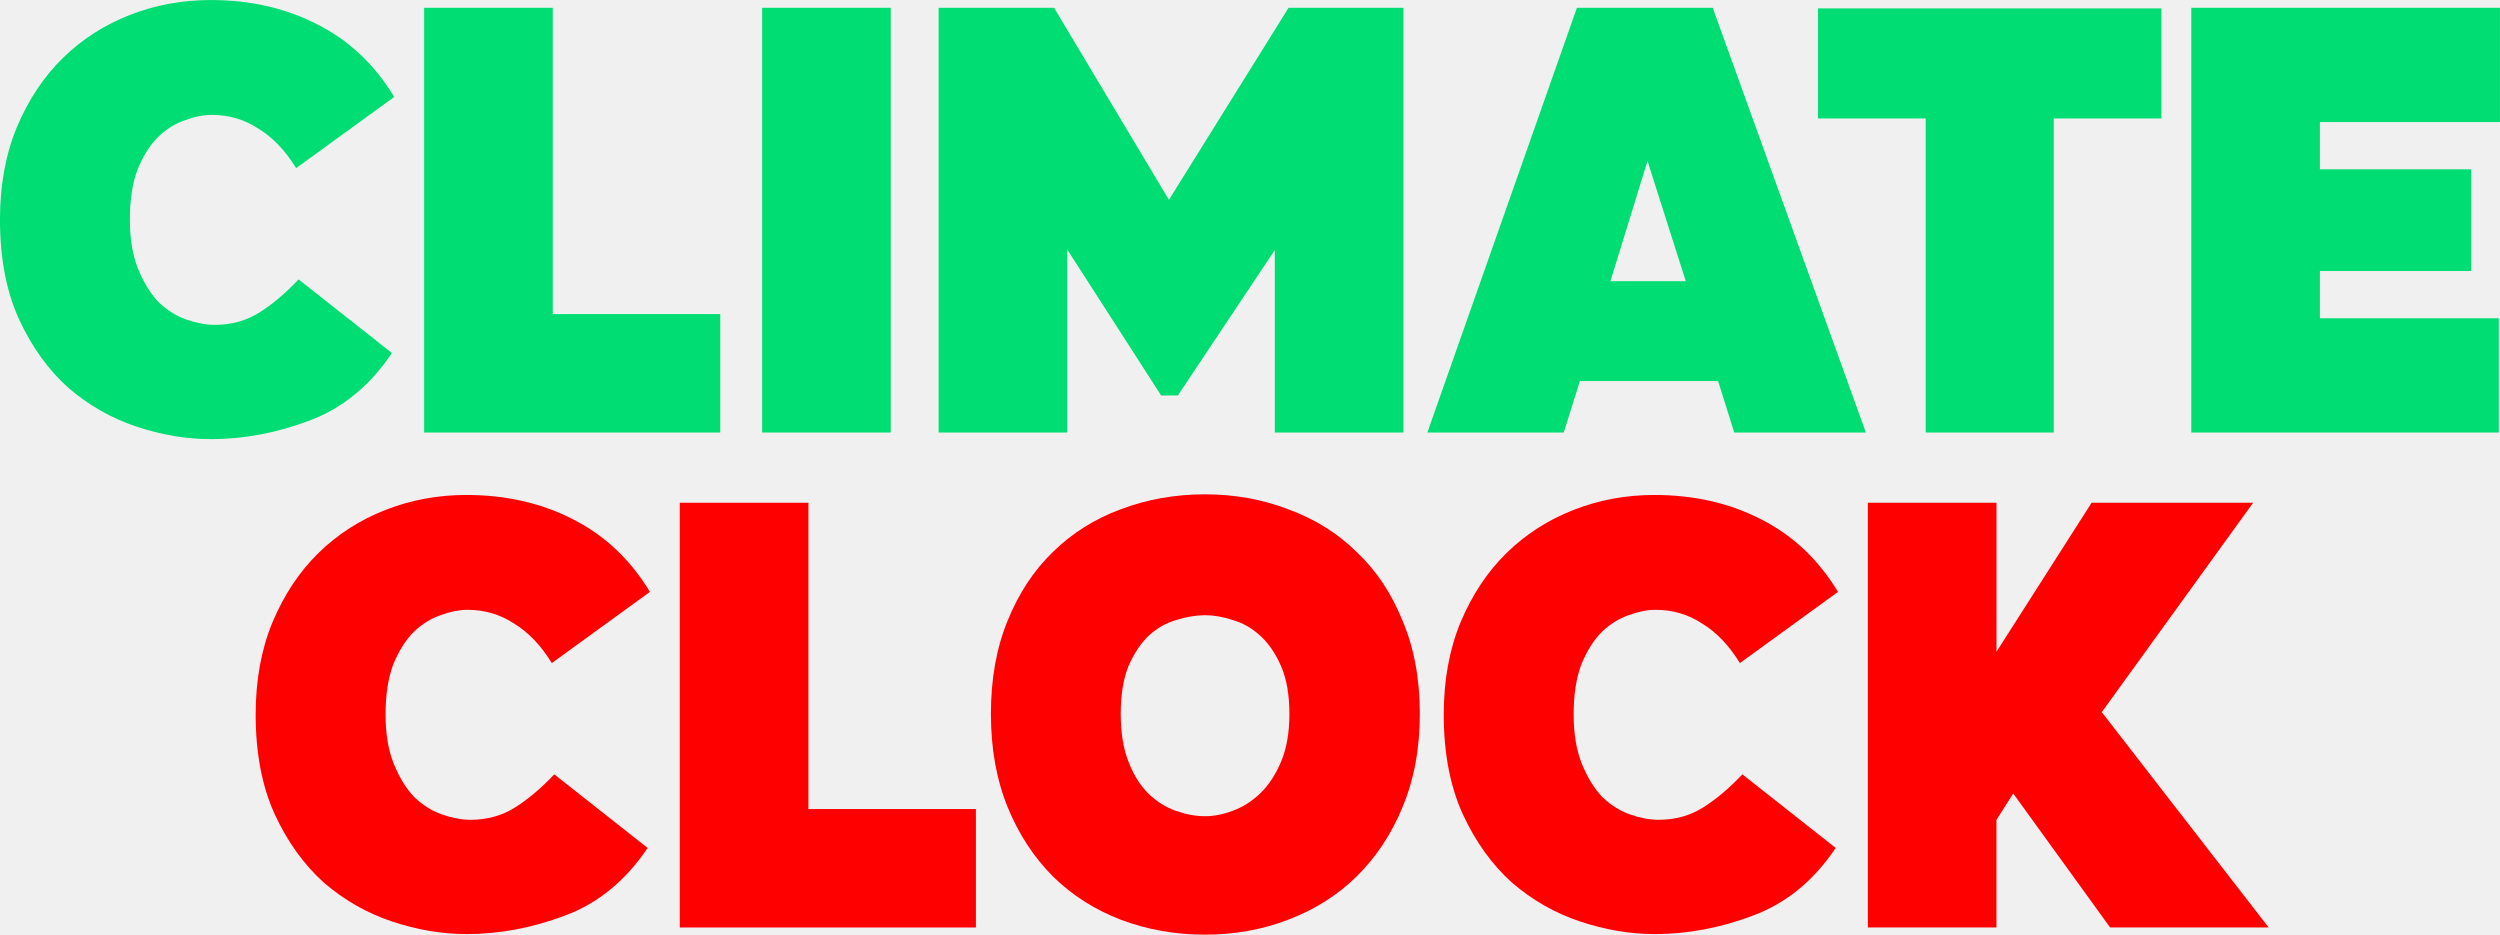
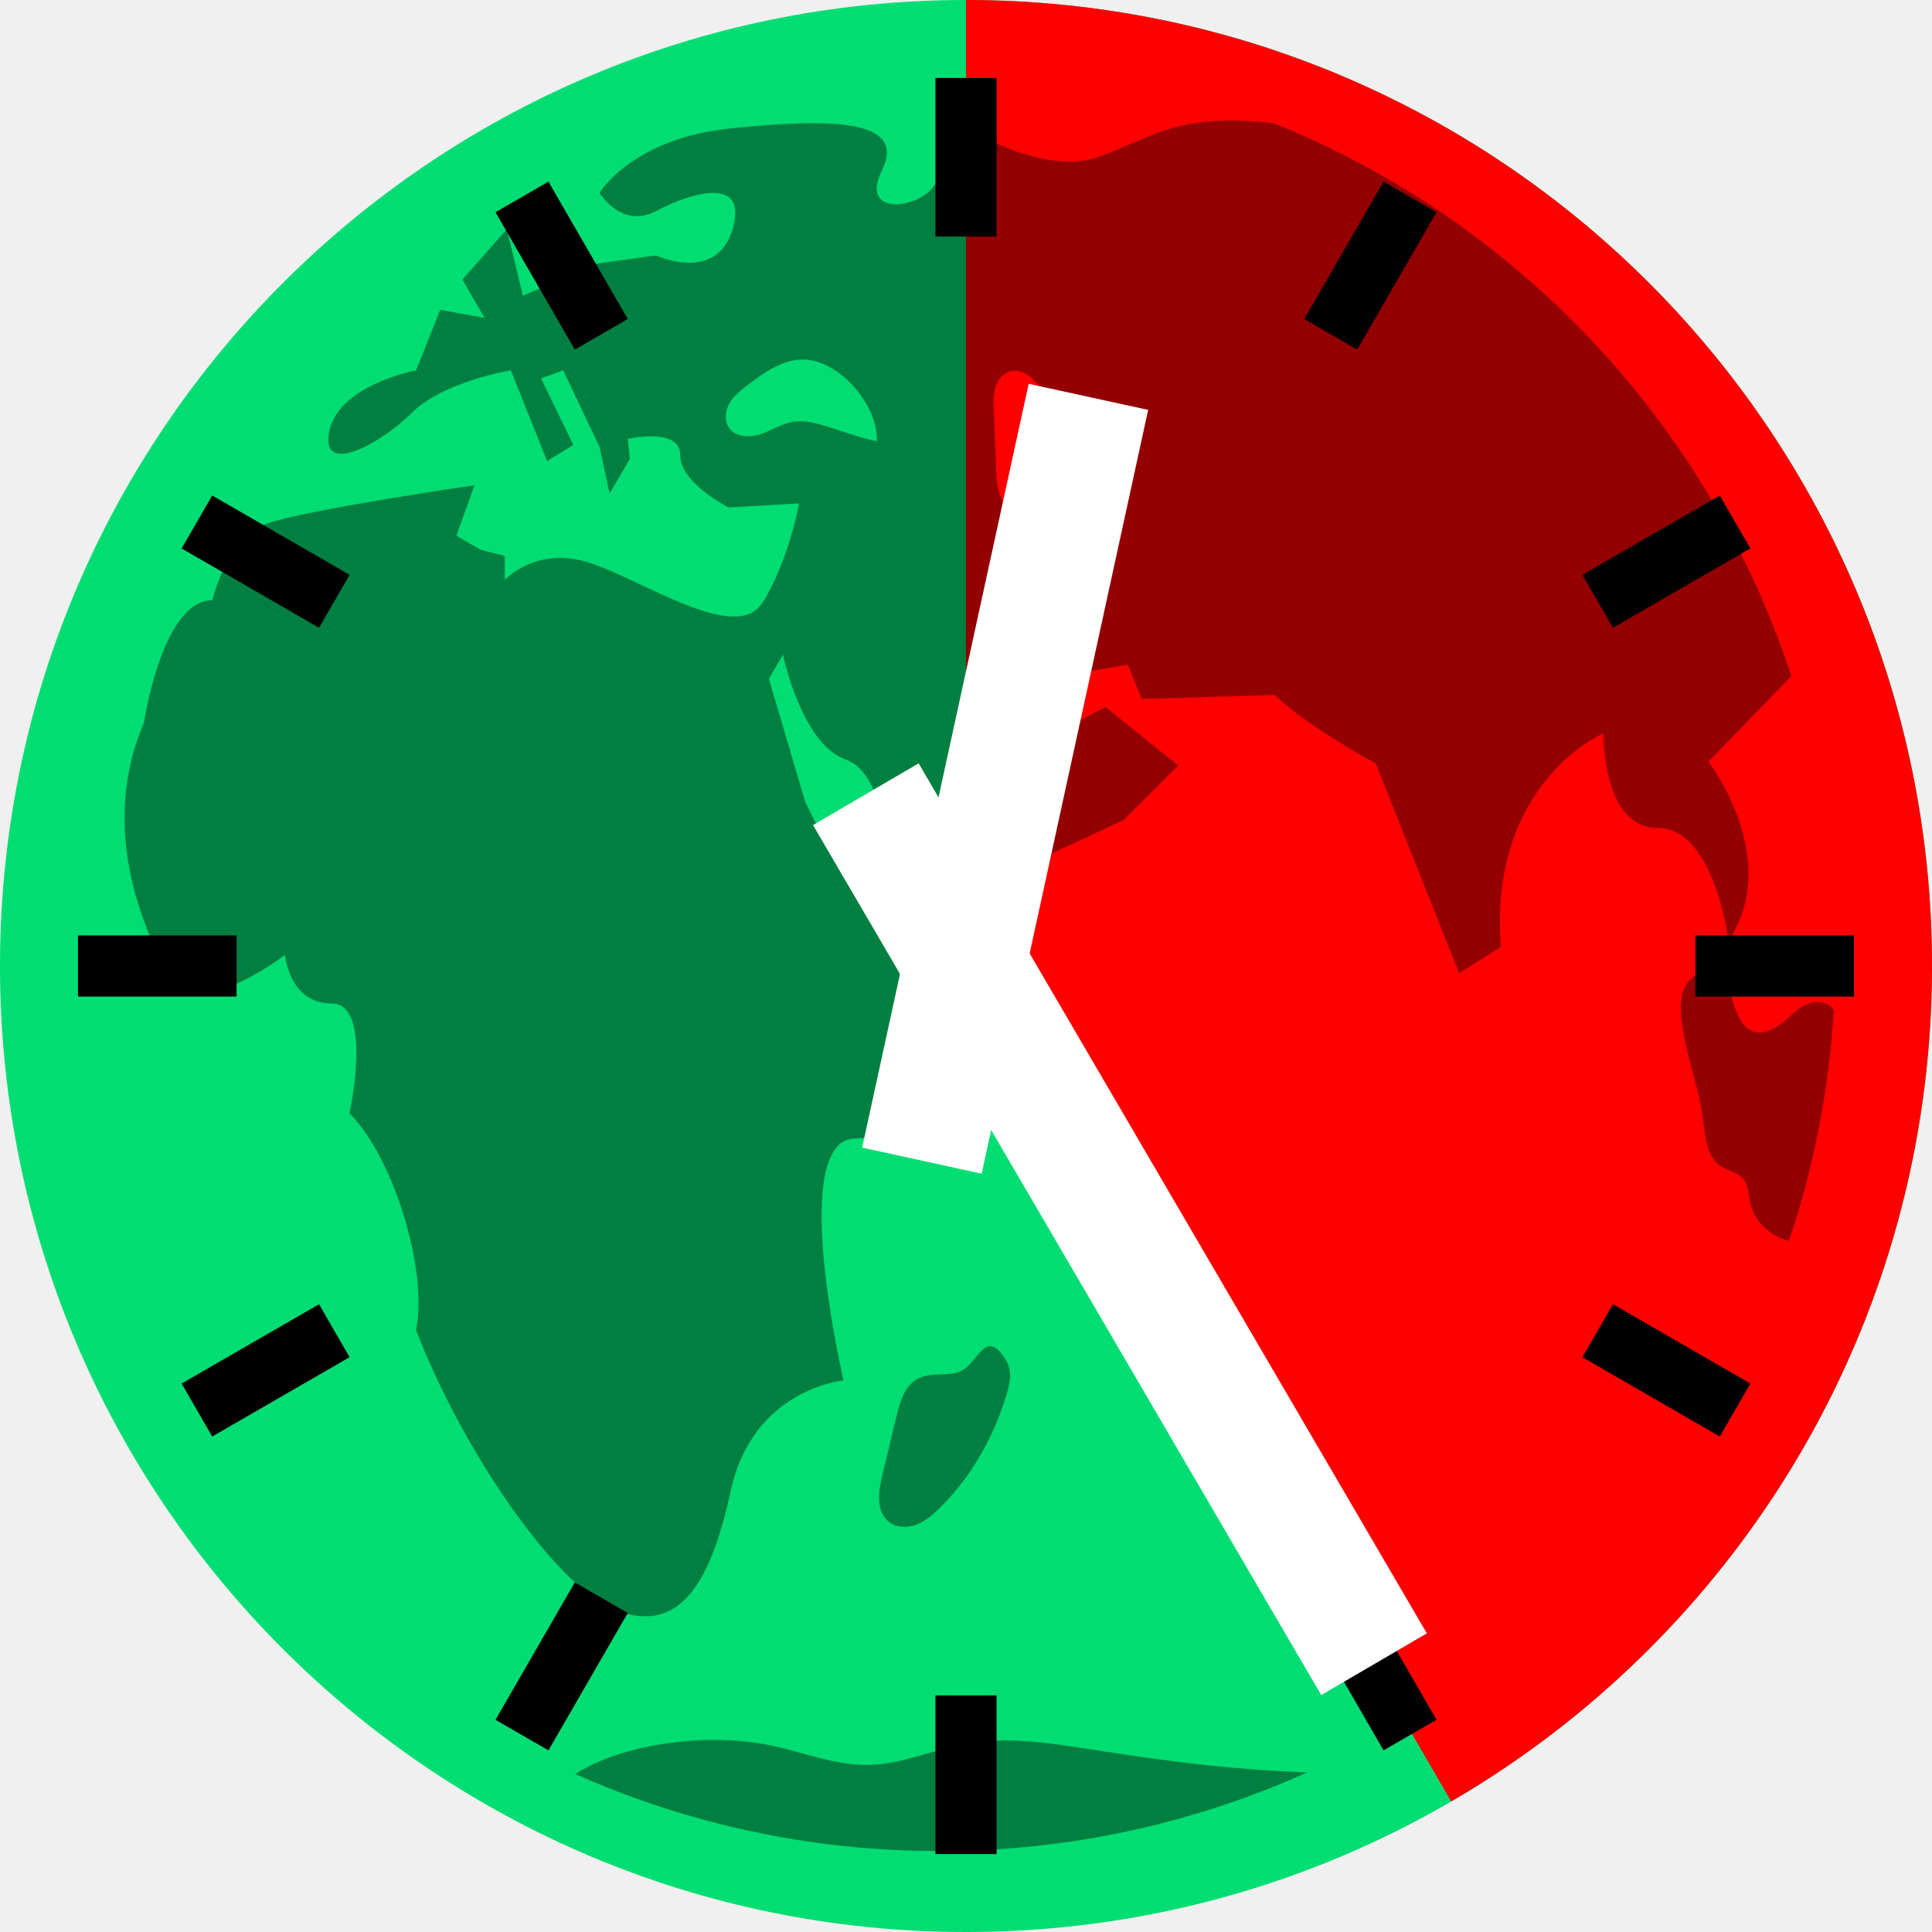
- <svg xmlns="http://www.w3.org/2000/svg" id="svg8" version="1.1" viewBox="0 0 66.342 24.803" height="24.803mm" width="66.342mm">
-   <defs id="defs2" />
-   <g transform="translate(-62.77829,-157.3952)" id="layer1">
-     <g transform="translate(2.267857,48.75893)" id="g850">
-       <path d="m 66.098,120.289 q -0.968,0 -1.968,-0.333 -1,-0.333 -1.81,-1.032 -0.794,-0.714 -1.302,-1.81 -0.508,-1.111 -0.508,-2.651 0,-1.365 0.445,-2.445 0.46,-1.095 1.222,-1.841 0.762,-0.746 1.778,-1.143 1.016,-0.397 2.143,-0.397 1.587,0 2.842,0.651 1.254,0.635 2.032,1.921 l -2.603,1.889 q -0.429,-0.699 -1,-1.048 -0.556,-0.365 -1.238,-0.365 -0.333,0 -0.714,0.143 -0.381,0.127 -0.714,0.445 -0.318,0.318 -0.54,0.857 -0.206,0.54 -0.206,1.333 0,0.778 0.222,1.318 0.222,0.54 0.54,0.873 0.333,0.318 0.73,0.46 0.413,0.143 0.762,0.143 0.667,0 1.191,-0.333 0.524,-0.333 1.032,-0.873 l 2.477,1.953 q -0.873,1.302 -2.191,1.794 -1.302,0.492 -2.619,0.492 z" style="fill:#00dd72;" id="path852" />
-       <path d="m 71.766,120.114 v -11.271 h 3.413 v 8.128 h 4.445 v 3.143 z" style="fill:#00dd72;" id="path854" />
-       <path d="m 80.735,120.114 v -11.271 h 3.413 v 11.271 z" style="fill:#00dd72;" id="path856" />
-       <path d="m 85.418,120.114 v -11.271 h 3.064 l 3.048,5.096 3.175,-5.096 h 3.048 v 11.271 h -3.413 v -4.842 l -2.572,3.858 h -0.445 l -2.492,-3.873 v 4.858 z" style="fill:#00dd72;" id="path858" />
-       <path d="m 106.532,120.114 -0.429,-1.365 h -3.667 l -0.429,1.365 h -3.619 l 3.969,-11.271 h 3.604 l 4.064,11.271 z m -2.302,-7.207 -0.984,3.191 h 2 z" style="fill:#00dd72;" id="path860" />
-       <path d="m 111.612,120.114 v -8.334 h -2.857 v -2.921 h 9.112 v 2.921 h -2.857 v 8.334 z" style="fill:#00dd72;" id="path862" />
-       <path d="m 118.66,120.114 v -11.271 h 8.191 v 3.032 h -4.778 v 1.254 h 4.016 v 2.699 h -4.016 v 1.254 h 4.747 v 3.032 z" style="fill:#00dd72;" id="path864" />
-       <path d="m 72.883,133.423 q -0.968,0 -1.968,-0.333 -1,-0.333 -1.81,-1.032 -0.794,-0.714 -1.302,-1.81 -0.508,-1.111 -0.508,-2.651 0,-1.365 0.445,-2.445 0.46,-1.095 1.222,-1.841 0.762,-0.746 1.778,-1.143 1.016,-0.397 2.143,-0.397 1.587,0 2.842,0.651 1.254,0.635 2.032,1.921 l -2.603,1.889 q -0.429,-0.699 -1,-1.048 -0.556,-0.365 -1.238,-0.365 -0.333,0 -0.714,0.143 -0.381,0.127 -0.714,0.445 -0.318,0.318 -0.54,0.857 -0.206,0.54 -0.206,1.333 0,0.778 0.222,1.318 0.222,0.54 0.54,0.873 0.333,0.318 0.73,0.46 0.413,0.143 0.762,0.143 0.667,0 1.191,-0.333 0.524,-0.333 1.032,-0.873 l 2.477,1.953 q -0.873,1.302 -2.191,1.794 -1.302,0.492 -2.619,0.492 z" style="fill:#ff0000;" id="path867" />
-       <path d="m 78.55,133.249 v -11.271 h 3.413 v 8.128 h 4.445 v 3.143 z" style="fill:#ff0000;" id="path869" />
-       <path d="m 92.489,133.439 q -1.191,0 -2.238,-0.397 -1.032,-0.397 -1.794,-1.143 -0.762,-0.762 -1.206,-1.841 -0.445,-1.095 -0.445,-2.477 0,-1.397 0.445,-2.477 0.445,-1.095 1.206,-1.826 0.762,-0.746 1.794,-1.127 1.048,-0.397 2.238,-0.397 1.175,0 2.207,0.397 1.048,0.381 1.81,1.127 0.778,0.73 1.222,1.826 0.46,1.079 0.46,2.477 0,1.381 -0.46,2.477 -0.445,1.079 -1.222,1.841 -0.762,0.746 -1.81,1.143 -1.032,0.397 -2.207,0.397 z m 0,-3.143 q 0.349,0 0.73,-0.143 0.397,-0.143 0.73,-0.46 0.333,-0.318 0.556,-0.841 0.222,-0.524 0.222,-1.27 0,-0.762 -0.222,-1.27 -0.222,-0.508 -0.556,-0.81 -0.333,-0.302 -0.73,-0.413 -0.381,-0.127 -0.73,-0.127 -0.365,0 -0.762,0.127 -0.397,0.111 -0.73,0.413 -0.318,0.302 -0.54,0.81 -0.206,0.508 -0.206,1.27 0,0.746 0.206,1.27 0.206,0.524 0.524,0.841 0.333,0.318 0.73,0.46 0.413,0.143 0.778,0.143 z" style="fill:#ff0000;" id="path871" />
-       <path d="m 104.411,133.423 q -0.968,0 -1.968,-0.333 -1,-0.333 -1.81,-1.032 -0.794,-0.714 -1.302,-1.81 -0.508,-1.111 -0.508,-2.651 0,-1.365 0.445,-2.445 0.46,-1.095 1.222,-1.841 0.762,-0.746 1.778,-1.143 1.016,-0.397 2.143,-0.397 1.587,0 2.842,0.651 1.254,0.635 2.032,1.921 l -2.603,1.889 q -0.429,-0.699 -1,-1.048 -0.556,-0.365 -1.238,-0.365 -0.333,0 -0.714,0.143 -0.381,0.127 -0.714,0.445 -0.318,0.318 -0.54,0.857 -0.206,0.54 -0.206,1.333 0,0.778 0.222,1.318 0.222,0.54 0.54,0.873 0.333,0.318 0.73,0.46 0.413,0.143 0.762,0.143 0.667,0 1.191,-0.333 0.524,-0.333 1.032,-0.873 l 2.477,1.953 q -0.873,1.302 -2.191,1.794 -1.302,0.492 -2.619,0.492 z" style="fill:#ff0000;" id="path873" />
-       <path d="m 110.078,133.249 v -11.271 h 3.413 v 3.953 l 2.524,-3.953 h 4.286 l -4.016,5.556 4.429,5.715 h -4.207 l -2.572,-3.556 -0.445,0.699 v 2.857 z" style="fill:#ff0000;" id="path875" />
+ <svg xmlns="http://www.w3.org/2000/svg" viewBox="0 0 421.211 421.211" height="421.211" width="421.211" xml:space="preserve" id="svg867" version="1.1">
+   <defs id="defs871">
+     <clipPath id="clipPath885" clipPathUnits="userSpaceOnUse">
+       <path id="path883" d="M 0,0 H 1224 V 792 H 0 Z" />
+     </clipPath>
+     <clipPath id="clipPath945" clipPathUnits="userSpaceOnUse">
+       <path id="path943" d="M 612,613.827 V 396 L 800.176,72 796.954,613.827 Z" />
+     </clipPath>
+     <clipPath id="clipPath951" clipPathUnits="userSpaceOnUse">
+       <path id="path949" d="M 0,0 H 1224 V 792 H 0 Z" />
+     </clipPath>
+     <clipPath id="clipPath1007" clipPathUnits="userSpaceOnUse">
+       <path id="path1005" d="M 0,0 H 1224 V 792 H 0 Z" />
+     </clipPath>
+   </defs>
+   <g transform="matrix(1.333333,0,0,-1.333333,-605.5037,739.2359)" id="g875">
+     <g id="g877" />
+     <g id="g879">
+       <g clip-path="url(#clipPath885)" id="g881" />
+     </g>
+     <g transform="translate(0.08198711,0.4728004)" id="g1174">
+       <path d="M 769.954,396 C 769.954,308.765 699.236,238.046 612,238.046 524.765,238.046 454.046,308.765 454.046,396 454.046,483.235 524.765,553.954 612,553.954 699.236,553.954 769.954,483.235 769.954,396" style="fill:#00dd72;fill-opacity:1;fill-rule:nonzero;stroke:none" id="path891" />
+       <path d="M 612.128,330.392 C 610.09,328.53 606.665,329.798 604.196,328.563 602.012,327.472 601.221,324.809 600.649,322.436 599.87,319.203 599.092,315.969 598.313,312.735 597.674,310.082 597.247,306.767 599.404,305.095 600.649,304.129 602.433,304.098 603.906,304.657 605.38,305.217 606.6,306.284 607.72,307.392 612.676,312.293 616.209,318.382 618.329,325 619.102,327.413 619.875,329.683 618.263,332.002 615.467,336.027 614.393,332.462 612.128,330.392" style="fill:#008040;fill-opacity:1;fill-rule:nonzero;stroke:none" id="path893" />
+       <path d="M 611.872,268.812 C 606.582,267.848 601.528,265.493 596.152,265.367 590.565,265.237 585.24,267.523 579.759,268.618 570.105,270.547 556.432,269.145 548.11,263.881 566.303,255.782 586.447,251.273 607.647,251.273 629.076,251.273 649.428,255.874 667.775,264.139 655.591,264.609 646.3,265.772 634.248,267.621 626.828,268.759 619.257,270.158 611.872,268.812" style="fill:#008040;fill-opacity:1;fill-rule:nonzero;stroke:none" id="path895" />
+       <path d="M 753.841,388.853 C 752.952,390.263 750.852,390.378 749.344,389.67 747.835,388.962 746.7,387.666 745.394,386.63 744.088,385.594 742.373,384.784 740.787,385.296 736.86,386.567 737.923,393.91 733.928,394.947 732.218,395.392 730.402,394.222 729.594,392.651 728.786,391.08 728.78,389.223 728.959,387.465 729.537,381.811 731.826,376.451 732.54,370.813 732.887,368.076 733.082,364.878 735.361,363.323 736.576,362.493 738.233,362.286 739.152,361.136 739.945,360.144 739.936,358.761 740.175,357.513 740.785,354.325 743.409,351.806 746.566,351.057 750.594,363.028 753.109,375.693 753.904,388.822 Z" style="fill:#008040;fill-opacity:1;fill-rule:nonzero;stroke:none" id="path897" />
+       <path d="M 696.828,514.087 C 696.881,514.045 696.935,514.005 696.989,513.963 696.935,514.005 696.881,514.045 696.828,514.087" style="fill:#008040;fill-opacity:1;fill-rule:nonzero;stroke:none" id="path899" />
+       <path d="M 714.545,498.032 C 714.549,498.028 714.553,498.023 714.557,498.019 714.553,498.023 714.549,498.028 714.545,498.032" style="fill:#008040;fill-opacity:1;fill-rule:nonzero;stroke:none" id="path901" />
+       <path d="M 693.654,516.458 C 693.713,516.415 693.773,516.372 693.832,516.329 693.773,516.372 693.713,516.415 693.654,516.458" style="fill:#008040;fill-opacity:1;fill-rule:nonzero;stroke:none" id="path903" />
+       <path d="M 690.477,518.702 C 690.484,518.698 690.49,518.693 690.497,518.688 690.49,518.693 690.484,518.698 690.477,518.702" style="fill:#008040;fill-opacity:1;fill-rule:nonzero;stroke:none" id="path905" />
+       <path d="M 717.179,495.147 C 717.211,495.11 717.244,495.074 717.276,495.037 717.244,495.074 717.211,495.11 717.179,495.147" style="fill:#008040;fill-opacity:1;fill-rule:nonzero;stroke:none" id="path907" />
+       <path d="M 665.922,532.295 C 666,532.261 666.078,532.227 666.156,532.193 666.078,532.227 666,532.261 665.922,532.295" style="fill:#008040;fill-opacity:1;fill-rule:nonzero;stroke:none" id="path909" />
+       <path d="M 673.226,528.883 C 673.263,528.864 673.3,528.846 673.337,528.828 673.3,528.846 673.263,528.864 673.226,528.883" style="fill:#008040;fill-opacity:1;fill-rule:nonzero;stroke:none" id="path911" />
+       <path d="M 669.552,530.661 C 669.635,530.622 669.72,530.583 669.803,530.543 669.72,530.583 669.635,530.622 669.552,530.661" style="fill:#008040;fill-opacity:1;fill-rule:nonzero;stroke:none" id="path913" />
+       <path d="M 719.797,492.122 C 719.812,492.104 719.827,492.087 719.841,492.069 719.827,492.087 719.812,492.104 719.797,492.122" style="fill:#008040;fill-opacity:1;fill-rule:nonzero;stroke:none" id="path915" />
+       <path d="M 735.64,469.2 C 735.646,469.19 735.652,469.179 735.658,469.169 735.652,469.179 735.646,469.19 735.64,469.2" style="fill:#008040;fill-opacity:1;fill-rule:nonzero;stroke:none" id="path917" />
+       <path d="M 673.337,528.828 C 679.294,525.835 685.019,522.449 690.477,518.702 685.018,522.449 679.294,525.835 673.337,528.828" style="fill:#008040;fill-opacity:1;fill-rule:nonzero;stroke:none" id="path919" />
+       <path d="M 669.804,530.543 C 670.953,530.004 672.094,529.452 673.226,528.884 672.094,529.452 670.953,530.004 669.804,530.543" style="fill:#008040;fill-opacity:1;fill-rule:nonzero;stroke:none" id="path921" />
+       <path d="M 690.496,518.689 C 691.559,517.96 692.611,517.215 693.654,516.458 692.611,517.215 691.559,517.96 690.496,518.689" style="fill:#008040;fill-opacity:1;fill-rule:nonzero;stroke:none" id="path923" />
+       <path d="M 717.276,495.037 C 718.129,494.076 718.969,493.104 719.797,492.121 718.969,493.104 718.129,494.076 717.276,495.037" style="fill:#008040;fill-opacity:1;fill-rule:nonzero;stroke:none" id="path925" />
+       <path d="M 666.156,532.193 C 667.296,531.697 668.427,531.186 669.552,530.66 668.427,531.186 667.296,531.697 666.156,532.193" style="fill:#008040;fill-opacity:1;fill-rule:nonzero;stroke:none" id="path927" />
+       <path d="M 719.841,492.069 C 725.798,484.986 731.095,477.333 735.64,469.2 731.095,477.333 725.798,484.986 719.841,492.069" style="fill:#008040;fill-opacity:1;fill-rule:nonzero;stroke:none" id="path929" />
+       <path d="M 714.557,498.019 C 715.444,497.073 716.317,496.116 717.179,495.147 716.317,496.116 715.444,497.073 714.557,498.019" style="fill:#008040;fill-opacity:1;fill-rule:nonzero;stroke:none" id="path931" />
+       <path d="M 693.832,516.328 C 694.841,515.593 695.839,514.846 696.828,514.086 695.839,514.846 694.841,515.593 693.832,516.328" style="fill:#008040;fill-opacity:1;fill-rule:nonzero;stroke:none" id="path933" />
+       <path d="M 714.545,498.032 C 709.135,503.801 703.263,509.13 696.989,513.963 703.263,509.13 709.135,503.801 714.545,498.032" style="fill:#008040;fill-opacity:1;fill-rule:nonzero;stroke:none" id="path935" />
+       <path d="M 624.942,470.445 C 622.834,469.352 619.958,469.655 618.429,471.472 617.153,472.987 617.015,475.128 616.936,477.108 616.807,480.384 616.676,483.661 616.546,486.938 616.5,488.121 616.455,489.327 616.771,490.469 617.086,491.611 617.826,492.699 618.929,493.131 620.42,493.715 622.168,492.928 623.187,491.693 625.594,488.771 624.103,485.535 625.743,482.456 626.577,480.889 627.716,479.451 628.17,477.734 628.904,474.959 627.49,471.767 624.942,470.445 M 589.585,484.123 C 587.672,484.715 585.673,485.312 583.699,484.981 581.841,484.669 580.219,483.568 578.433,482.968 576.648,482.368 574.352,482.436 573.264,483.974 572.442,485.137 572.621,486.783 573.332,488.016 574.044,489.249 575.192,490.158 576.324,491.022 578.759,492.882 581.388,494.736 584.428,495.116 590.689,495.9 597.712,487.892 597.421,481.803 594.794,482.329 592.166,483.326 589.585,484.123 M 633.835,528.341 C 625.593,525.373 614.714,531.637 614.714,531.637 614.714,531.637 607.647,531.967 607.647,526.033 607.647,520.099 593.945,517.462 598.231,526.033 602.516,534.604 589.659,534.604 573.505,532.956 557.352,531.307 552.077,522.406 552.077,522.406 552.077,522.406 555.703,516.472 561.308,519.44 566.912,522.406 576.473,525.373 573.835,516.472 571.198,507.571 561.308,512.187 561.308,512.187 L 551.747,510.868 539.55,505.593 536.912,516.472 529.66,508.231 533.286,501.967 526.033,503.286 522.077,493.396 C 522.077,493.396 509.55,491.088 507.902,483.506 506.253,475.924 516.308,481.363 521.418,486.473 526.528,491.583 537.572,493.396 537.572,493.396 L 543.506,478.561 547.791,481.198 542.517,492.077 546.143,493.396 552.077,480.868 553.725,473.286 557.022,478.89 556.692,482.187 C 556.692,482.187 565.264,484.165 565.264,479.55 565.264,474.934 573.176,470.978 573.176,470.978 L 584.714,471.637 C 584.714,471.637 583.066,462.407 578.78,455.484 574.494,448.561 559.538,458.903 550.637,461.869 541.736,464.837 536.583,459.11 536.583,459.11 V 463.067 L 532.627,464.055 528.671,466.363 531.638,474.605 C 531.638,474.605 504.275,470.649 497.682,468.341 491.089,466.033 488.781,455.814 488.781,455.814 480.539,455.814 477.572,435.709 477.572,435.709 469.99,418.242 477.902,400.759 482.188,393.836 486.473,386.913 500.649,397.812 500.649,397.812 500.649,397.812 501.308,389.88 508.231,389.88 515.154,389.88 511.198,371.911 511.198,371.911 518.37,364.74 524.056,346.364 522.077,336.474 529.66,316.694 545.154,294.277 554.714,290.65 564.275,287.024 569.879,293.287 573.505,310.101 577.132,326.914 591.967,328.232 591.967,328.232 591.967,328.232 582.736,367.792 593.945,367.792 605.154,367.792 623.285,391.858 623.285,391.858 L 621.637,400.1 597.242,402.078 591.307,411.638 585.703,422.847 579.769,442.957 582.077,446.913 C 582.077,446.913 585.044,432.407 592.296,429.77 599.549,427.132 598.56,412.298 602.516,405.704 606.472,399.111 622.956,412.957 622.956,412.957 L 637.791,419.88 646.692,428.781 634.824,438.341 627.241,434.385 625.263,441.308 621.637,440.979 614.384,450.539 619.659,454.165 628.89,443.616 638.45,445.264 640.758,439.66 662.516,440.319 C 667.461,435.374 678.999,429.111 678.999,429.111 L 692.631,394.825 699.439,399.111 C 697.461,426.144 716.252,434.055 716.252,434.055 716.252,434.055 715.922,418.561 725.153,418.561 734.383,418.561 736.691,400.1 736.691,400.1 745.592,413.616 733.394,429.44 733.394,429.44 736.023,432.069 746.872,443.327 746.944,443.403 743.999,452.407 740.205,461.028 735.657,469.169 735.651,469.18 735.646,469.19 735.64,469.2 731.095,477.333 725.797,484.987 719.841,492.069 719.826,492.087 719.811,492.104 719.797,492.122 718.969,493.105 718.129,494.076 717.276,495.037 717.244,495.074 717.211,495.111 717.179,495.147 716.317,496.116 715.444,497.073 714.557,498.019 714.553,498.024 714.549,498.028 714.545,498.032 709.135,503.801 703.263,509.13 696.988,513.964 696.935,514.005 696.881,514.046 696.827,514.087 695.839,514.846 694.84,515.593 693.831,516.328 693.772,516.371 693.713,516.415 693.653,516.458 692.611,517.215 691.559,517.959 690.496,518.689 690.49,518.694 690.483,518.698 690.477,518.702 685.019,522.449 679.294,525.836 673.337,528.828 673.3,528.847 673.263,528.865 673.226,528.883 672.094,529.451 670.952,530.004 669.804,530.543 669.72,530.583 669.635,530.622 669.551,530.661 668.427,531.186 667.295,531.696 666.155,532.194 666.077,532.227 666,532.262 665.922,532.296 664.723,532.816 663.516,533.322 662.301,533.811 646.641,535.643 642.072,531.306 633.835,528.341" style="fill:#008040;fill-opacity:1;fill-rule:nonzero;stroke:none" id="path937" />
+       <g id="g939">
+         <g id="g941" clip-path="url(#clipPath945)">
+           <g id="g947" clip-path="url(#clipPath951)">
+             <path d="M 769.954,396 C 769.954,308.765 699.236,238.046 612,238.046 524.765,238.046 454.046,308.765 454.046,396 454.046,483.235 524.765,553.954 612,553.954 699.236,553.954 769.954,483.235 769.954,396" style="fill:#ff0000;fill-opacity:1;fill-rule:nonzero;stroke:none" id="path953" />
+             <path d="M 612.128,330.392 C 610.09,328.53 606.665,329.798 604.196,328.563 602.012,327.472 601.221,324.809 600.649,322.436 599.87,319.203 599.092,315.969 598.313,312.735 597.674,310.082 597.247,306.767 599.404,305.095 600.649,304.129 602.433,304.098 603.906,304.657 605.38,305.217 606.6,306.284 607.72,307.392 612.676,312.293 616.209,318.382 618.329,325 619.102,327.413 619.875,329.683 618.263,332.002 615.467,336.027 614.393,332.462 612.128,330.392" style="fill:#940000;fill-opacity:1;fill-rule:nonzero;stroke:none" id="path955" />
+             <path d="M 611.872,268.812 C 606.582,267.848 601.528,265.493 596.152,265.367 590.565,265.237 585.24,267.523 579.759,268.618 570.105,270.547 556.432,269.145 548.11,263.881 566.303,255.782 586.447,251.273 607.647,251.273 629.076,251.273 649.428,255.874 667.775,264.139 655.591,264.609 646.3,265.772 634.248,267.621 626.828,268.759 619.257,270.158 611.872,268.812" style="fill:#940000;fill-opacity:1;fill-rule:nonzero;stroke:none" id="path957" />
+             <path d="M 753.841,388.853 C 752.952,390.263 750.852,390.378 749.344,389.67 747.835,388.962 746.7,387.666 745.394,386.63 744.088,385.594 742.373,384.784 740.787,385.296 736.86,386.567 737.923,393.91 733.928,394.947 732.218,395.392 730.402,394.222 729.594,392.651 728.786,391.08 728.78,389.223 728.959,387.465 729.537,381.811 731.826,376.451 732.54,370.813 732.887,368.076 733.082,364.878 735.361,363.323 736.576,362.493 738.233,362.286 739.152,361.136 739.945,360.144 739.936,358.761 740.175,357.513 740.785,354.325 743.409,351.806 746.566,351.057 750.594,363.028 753.109,375.693 753.904,388.822 Z" style="fill:#940000;fill-opacity:1;fill-rule:nonzero;stroke:none" id="path959" />
+             <path d="M 696.828,514.087 C 696.881,514.045 696.935,514.005 696.989,513.963 696.935,514.005 696.881,514.045 696.828,514.087" style="fill:#940000;fill-opacity:1;fill-rule:nonzero;stroke:none" id="path961" />
+             <path d="M 714.545,498.032 C 714.549,498.028 714.553,498.023 714.557,498.019 714.553,498.023 714.549,498.028 714.545,498.032" style="fill:#940000;fill-opacity:1;fill-rule:nonzero;stroke:none" id="path963" />
+             <path d="M 693.654,516.458 C 693.713,516.415 693.773,516.372 693.832,516.329 693.773,516.372 693.713,516.415 693.654,516.458" style="fill:#940000;fill-opacity:1;fill-rule:nonzero;stroke:none" id="path965" />
+             <path d="M 690.477,518.702 C 690.484,518.698 690.49,518.693 690.497,518.688 690.49,518.693 690.484,518.698 690.477,518.702" style="fill:#940000;fill-opacity:1;fill-rule:nonzero;stroke:none" id="path967" />
+             <path d="M 717.179,495.147 C 717.211,495.11 717.244,495.074 717.276,495.037 717.244,495.074 717.211,495.11 717.179,495.147" style="fill:#940000;fill-opacity:1;fill-rule:nonzero;stroke:none" id="path969" />
+             <path d="M 665.922,532.295 C 666,532.261 666.078,532.227 666.156,532.193 666.078,532.227 666,532.261 665.922,532.295" style="fill:#940000;fill-opacity:1;fill-rule:nonzero;stroke:none" id="path971" />
+             <path d="M 673.226,528.883 C 673.263,528.864 673.3,528.846 673.337,528.828 673.3,528.846 673.263,528.864 673.226,528.883" style="fill:#940000;fill-opacity:1;fill-rule:nonzero;stroke:none" id="path973" />
+             <path d="M 669.552,530.661 C 669.635,530.622 669.72,530.583 669.803,530.543 669.72,530.583 669.635,530.622 669.552,530.661" style="fill:#940000;fill-opacity:1;fill-rule:nonzero;stroke:none" id="path975" />
+             <path d="M 719.797,492.122 C 719.812,492.104 719.827,492.087 719.841,492.069 719.827,492.087 719.812,492.104 719.797,492.122" style="fill:#940000;fill-opacity:1;fill-rule:nonzero;stroke:none" id="path977" />
+             <path d="M 735.64,469.2 C 735.646,469.19 735.652,469.179 735.658,469.169 735.652,469.179 735.646,469.19 735.64,469.2" style="fill:#940000;fill-opacity:1;fill-rule:nonzero;stroke:none" id="path979" />
+             <path d="M 673.337,528.828 C 679.294,525.835 685.019,522.449 690.477,518.702 685.018,522.449 679.294,525.835 673.337,528.828" style="fill:#940000;fill-opacity:1;fill-rule:nonzero;stroke:none" id="path981" />
+             <path d="M 669.804,530.543 C 670.953,530.004 672.094,529.452 673.226,528.884 672.094,529.452 670.953,530.004 669.804,530.543" style="fill:#940000;fill-opacity:1;fill-rule:nonzero;stroke:none" id="path983" />
+             <path d="M 690.496,518.689 C 691.559,517.96 692.611,517.215 693.654,516.458 692.611,517.215 691.559,517.96 690.496,518.689" style="fill:#940000;fill-opacity:1;fill-rule:nonzero;stroke:none" id="path985" />
+             <path d="M 717.276,495.037 C 718.129,494.076 718.969,493.104 719.797,492.121 718.969,493.104 718.129,494.076 717.276,495.037" style="fill:#940000;fill-opacity:1;fill-rule:nonzero;stroke:none" id="path987" />
+             <path d="M 666.156,532.193 C 667.296,531.697 668.427,531.186 669.552,530.66 668.427,531.186 667.296,531.697 666.156,532.193" style="fill:#940000;fill-opacity:1;fill-rule:nonzero;stroke:none" id="path989" />
+             <path d="M 719.841,492.069 C 725.798,484.986 731.095,477.333 735.64,469.2 731.095,477.333 725.798,484.986 719.841,492.069" style="fill:#940000;fill-opacity:1;fill-rule:nonzero;stroke:none" id="path991" />
+             <path d="M 714.557,498.019 C 715.444,497.073 716.317,496.116 717.179,495.147 716.317,496.116 715.444,497.073 714.557,498.019" style="fill:#940000;fill-opacity:1;fill-rule:nonzero;stroke:none" id="path993" />
+             <path d="M 693.832,516.328 C 694.841,515.593 695.839,514.846 696.828,514.086 695.839,514.846 694.841,515.593 693.832,516.328" style="fill:#940000;fill-opacity:1;fill-rule:nonzero;stroke:none" id="path995" />
+             <path d="M 714.545,498.032 C 709.135,503.801 703.263,509.13 696.989,513.963 703.263,509.13 709.135,503.801 714.545,498.032" style="fill:#940000;fill-opacity:1;fill-rule:nonzero;stroke:none" id="path997" />
+             <path d="M 624.942,470.445 C 622.834,469.352 619.958,469.655 618.429,471.472 617.153,472.987 617.015,475.128 616.936,477.108 616.807,480.384 616.676,483.661 616.546,486.938 616.5,488.121 616.455,489.327 616.771,490.469 617.086,491.611 617.826,492.699 618.929,493.131 620.42,493.715 622.168,492.928 623.187,491.693 625.594,488.771 624.103,485.535 625.743,482.456 626.577,480.889 627.716,479.451 628.17,477.734 628.904,474.959 627.49,471.767 624.942,470.445 M 589.585,484.123 C 587.672,484.715 585.673,485.312 583.699,484.981 581.841,484.669 580.219,483.568 578.433,482.968 576.648,482.368 574.352,482.436 573.264,483.974 572.442,485.137 572.621,486.783 573.332,488.016 574.044,489.249 575.192,490.158 576.324,491.022 578.759,492.882 581.388,494.736 584.428,495.116 590.689,495.9 597.712,487.892 597.421,481.803 594.794,482.329 592.166,483.326 589.585,484.123 M 633.835,528.341 C 625.593,525.373 614.714,531.637 614.714,531.637 614.714,531.637 607.647,531.967 607.647,526.033 607.647,520.099 593.945,517.462 598.231,526.033 602.516,534.604 589.659,534.604 573.505,532.956 557.352,531.307 552.077,522.406 552.077,522.406 552.077,522.406 555.703,516.472 561.308,519.44 566.912,522.406 576.473,525.373 573.835,516.472 571.198,507.571 561.308,512.187 561.308,512.187 L 551.747,510.868 539.55,505.593 536.912,516.472 529.66,508.231 533.286,501.967 526.033,503.286 522.077,493.396 C 522.077,493.396 509.55,491.088 507.902,483.506 506.253,475.924 516.308,481.363 521.418,486.473 526.528,491.583 537.572,493.396 537.572,493.396 L 543.506,478.561 547.791,481.198 542.517,492.077 546.143,493.396 552.077,480.868 553.725,473.286 557.022,478.89 556.692,482.187 C 556.692,482.187 565.264,484.165 565.264,479.55 565.264,474.934 573.176,470.978 573.176,470.978 L 584.714,471.637 C 584.714,471.637 583.066,462.407 578.78,455.484 574.494,448.561 559.538,458.903 550.637,461.869 541.736,464.837 536.583,459.11 536.583,459.11 V 463.067 L 532.627,464.055 528.671,466.363 531.638,474.605 C 531.638,474.605 504.275,470.649 497.682,468.341 491.089,466.033 488.781,455.814 488.781,455.814 480.539,455.814 477.572,435.709 477.572,435.709 469.99,418.242 477.902,400.759 482.188,393.836 486.473,386.913 500.649,397.812 500.649,397.812 500.649,397.812 501.308,389.88 508.231,389.88 515.154,389.88 511.198,371.911 511.198,371.911 518.37,364.74 524.056,346.364 522.077,336.474 529.66,316.694 545.154,294.277 554.714,290.65 564.275,287.024 569.879,293.287 573.505,310.101 577.132,326.914 591.967,328.232 591.967,328.232 591.967,328.232 582.736,367.792 593.945,367.792 605.154,367.792 623.285,391.858 623.285,391.858 L 621.637,400.1 597.242,402.078 591.307,411.638 585.703,422.847 579.769,442.957 582.077,446.913 C 582.077,446.913 585.044,432.407 592.296,429.77 599.549,427.132 598.56,412.298 602.516,405.704 606.472,399.111 622.956,412.957 622.956,412.957 L 637.791,419.88 646.692,428.781 634.824,438.341 627.241,434.385 625.263,441.308 621.637,440.979 614.384,450.539 619.659,454.165 628.89,443.616 638.45,445.264 640.758,439.66 662.516,440.319 C 667.461,435.374 678.999,429.111 678.999,429.111 L 692.631,394.825 699.439,399.111 C 697.461,426.144 716.252,434.055 716.252,434.055 716.252,434.055 715.922,418.561 725.153,418.561 734.383,418.561 736.691,400.1 736.691,400.1 745.592,413.616 733.394,429.44 733.394,429.44 736.023,432.069 746.872,443.327 746.944,443.403 743.999,452.407 740.205,461.028 735.657,469.169 735.651,469.18 735.646,469.19 735.64,469.2 731.095,477.333 725.797,484.987 719.841,492.069 719.826,492.087 719.811,492.104 719.797,492.122 718.969,493.105 718.129,494.076 717.276,495.037 717.244,495.074 717.211,495.111 717.179,495.147 716.317,496.116 715.444,497.073 714.557,498.019 714.553,498.024 714.549,498.028 714.545,498.032 709.135,503.801 703.263,509.13 696.988,513.964 696.935,514.005 696.881,514.046 696.827,514.087 695.839,514.846 694.84,515.593 693.831,516.328 693.772,516.371 693.713,516.415 693.653,516.458 692.611,517.215 691.559,517.959 690.496,518.689 690.49,518.694 690.483,518.698 690.477,518.702 685.019,522.449 679.294,525.836 673.337,528.828 673.3,528.847 673.263,528.865 673.226,528.883 672.094,529.451 670.952,530.004 669.804,530.543 669.72,530.583 669.635,530.622 669.551,530.661 668.427,531.186 667.295,531.696 666.155,532.194 666.077,532.227 666,532.262 665.922,532.296 664.723,532.816 663.516,533.322 662.301,533.811 646.641,535.643 642.072,531.306 633.835,528.341" style="fill:#940000;fill-opacity:1;fill-rule:nonzero;stroke:none" id="path999" />
+           </g>
+         </g>
+       </g>
+       <g id="g1001">
+         <g id="g1003" clip-path="url(#clipPath1007)">
+           <g id="g1009" transform="translate(611.9999,541.2081)">
+             <path d="M 0,0 V -25.94" style="fill:none;stroke:#000000;stroke-width:10;stroke-linecap:butt;stroke-linejoin:miter;stroke-miterlimit:10;stroke-dasharray:none;stroke-opacity:1" id="path1011" />
+           </g>
+           <g id="g1013" transform="translate(611.9999,276.7316)">
+             <path d="M 0,0 V -25.94" style="fill:none;stroke:#000000;stroke-width:10;stroke-linecap:butt;stroke-linejoin:miter;stroke-miterlimit:10;stroke-dasharray:none;stroke-opacity:1" id="path1015" />
+           </g>
+           <g id="g1017" transform="translate(539.3959,521.754)">
+             <path d="M 0,0 12.97,-22.465" style="fill:none;stroke:#000000;stroke-width:10;stroke-linecap:butt;stroke-linejoin:miter;stroke-miterlimit:10;stroke-dasharray:none;stroke-opacity:1" id="path1019" />
+           </g>
+           <g id="g1021" transform="translate(671.6342,292.7106)">
+             <path d="M 0,0 12.97,-22.465" style="fill:none;stroke:#000000;stroke-width:10;stroke-linecap:butt;stroke-linejoin:miter;stroke-miterlimit:10;stroke-dasharray:none;stroke-opacity:1" id="path1023" />
+           </g>
+           <g id="g1025" transform="translate(486.2459,468.6041)">
+             <path d="M 0,0 22.465,-12.97" style="fill:none;stroke:#000000;stroke-width:10;stroke-linecap:butt;stroke-linejoin:miter;stroke-miterlimit:10;stroke-dasharray:none;stroke-opacity:1" id="path1027" />
+           </g>
+           <g id="g1029" transform="translate(715.2895,336.3658)">
+             <path d="M 0,0 22.465,-12.97" style="fill:none;stroke:#000000;stroke-width:10;stroke-linecap:butt;stroke-linejoin:miter;stroke-miterlimit:10;stroke-dasharray:none;stroke-opacity:1" id="path1031" />
+           </g>
+           <g id="g1033" transform="translate(466.7917,396.0001)">
+             <path d="M 0,0 H 25.94" style="fill:none;stroke:#000000;stroke-width:10;stroke-linecap:butt;stroke-linejoin:miter;stroke-miterlimit:10;stroke-dasharray:none;stroke-opacity:1" id="path1035" />
+           </g>
+           <g id="g1037" transform="translate(731.2682,396.0001)">
+             <path d="M 0,0 H 25.94" style="fill:none;stroke:#000000;stroke-width:10;stroke-linecap:butt;stroke-linejoin:miter;stroke-miterlimit:10;stroke-dasharray:none;stroke-opacity:1" id="path1039" />
+           </g>
+           <g id="g1041" transform="translate(486.2459,323.3956)">
+             <path d="M 0,0 22.465,12.97" style="fill:none;stroke:#000000;stroke-width:10;stroke-linecap:butt;stroke-linejoin:miter;stroke-miterlimit:10;stroke-dasharray:none;stroke-opacity:1" id="path1043" />
+           </g>
+           <g id="g1045" transform="translate(715.2895,455.6339)">
+             <path d="M 0,0 22.465,12.97" style="fill:none;stroke:#000000;stroke-width:10;stroke-linecap:butt;stroke-linejoin:miter;stroke-miterlimit:10;stroke-dasharray:none;stroke-opacity:1" id="path1047" />
+           </g>
+           <g id="g1049" transform="translate(539.3959,270.2457)">
+             <path d="M 0,0 12.97,22.465" style="fill:none;stroke:#000000;stroke-width:10;stroke-linecap:butt;stroke-linejoin:miter;stroke-miterlimit:10;stroke-dasharray:none;stroke-opacity:1" id="path1051" />
+           </g>
+           <g id="g1053" transform="translate(671.6342,499.2892)">
+             <path d="M 0,0 12.97,22.465" style="fill:none;stroke:#000000;stroke-width:10;stroke-linecap:butt;stroke-linejoin:miter;stroke-miterlimit:10;stroke-dasharray:none;stroke-opacity:1" id="path1055" />
+           </g>
+           <g id="g1057" transform="translate(595.6196,424.0909)">
+             <path d="M 0,0 83.102,-142.258" style="fill:none;stroke:#ffffff;stroke-width:20;stroke-linecap:butt;stroke-linejoin:miter;stroke-miterlimit:10;stroke-dasharray:none;stroke-opacity:1" id="path1059" />
+           </g>
+           <g id="g1061" transform="translate(604.7895,364.172)">
+             <path d="M 0,0 27.227,124.891" style="fill:none;stroke:#ffffff;stroke-width:20;stroke-linecap:butt;stroke-linejoin:miter;stroke-miterlimit:10;stroke-dasharray:none;stroke-opacity:1" id="path1063" />
+           </g>
+         </g>
+       </g>
    </g>
  </g>
</svg>
